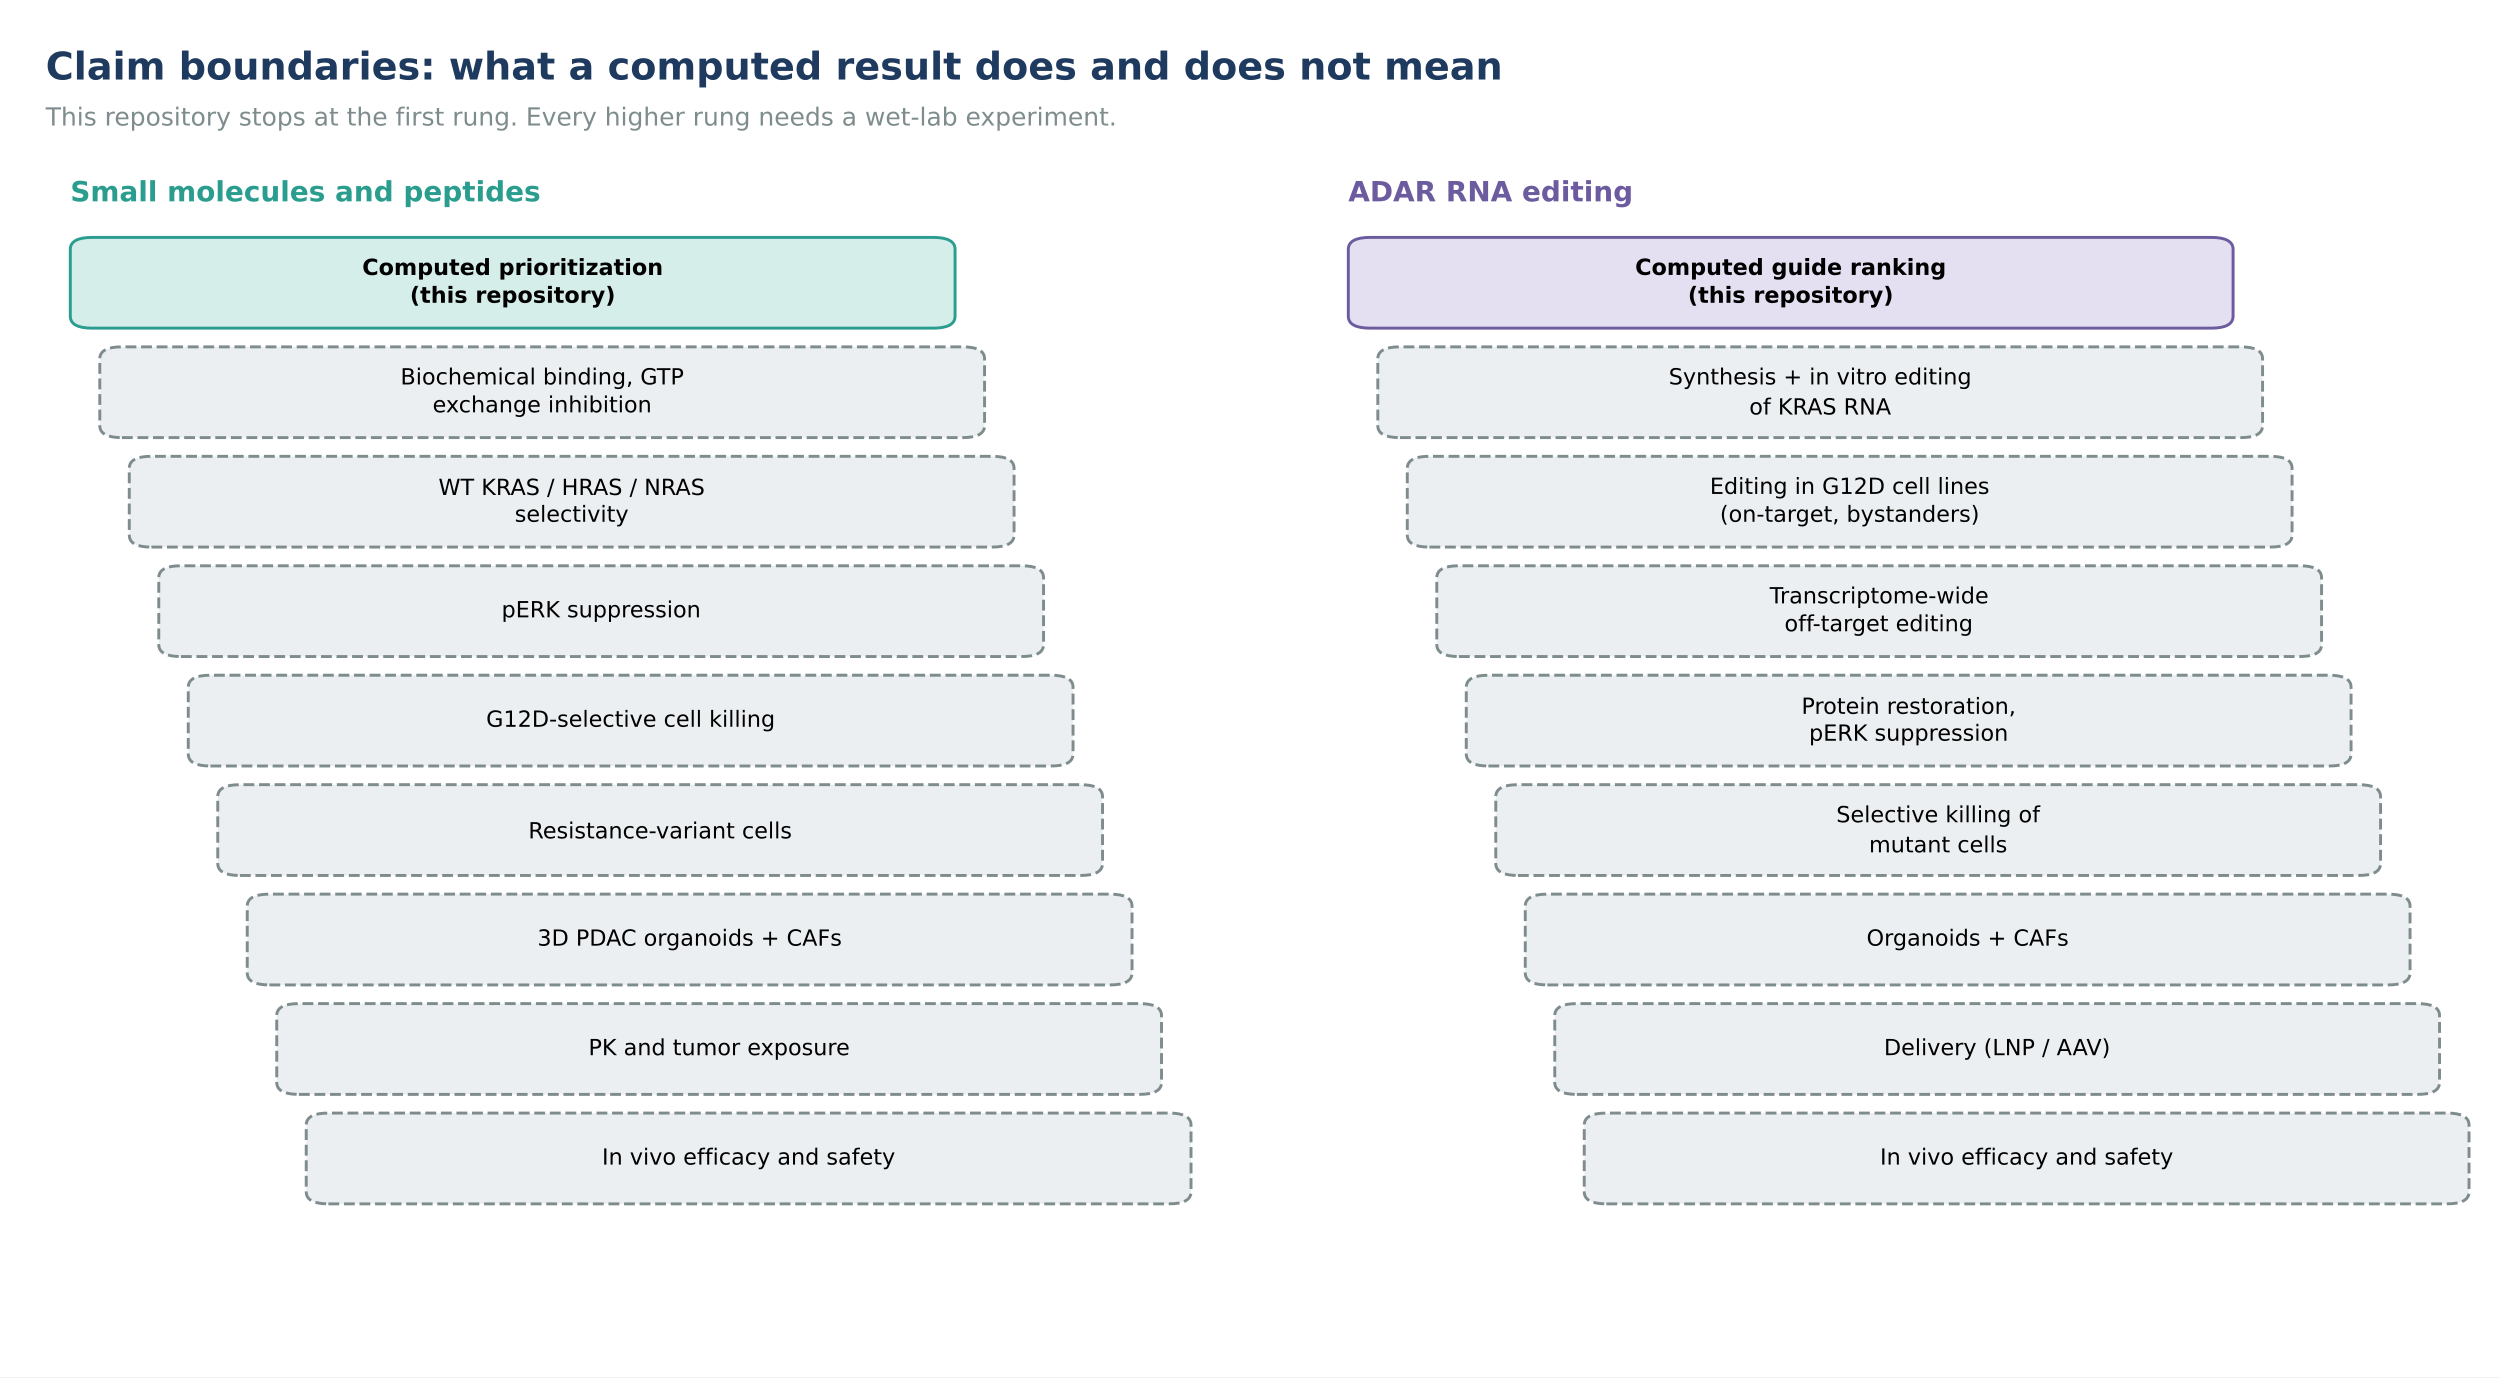
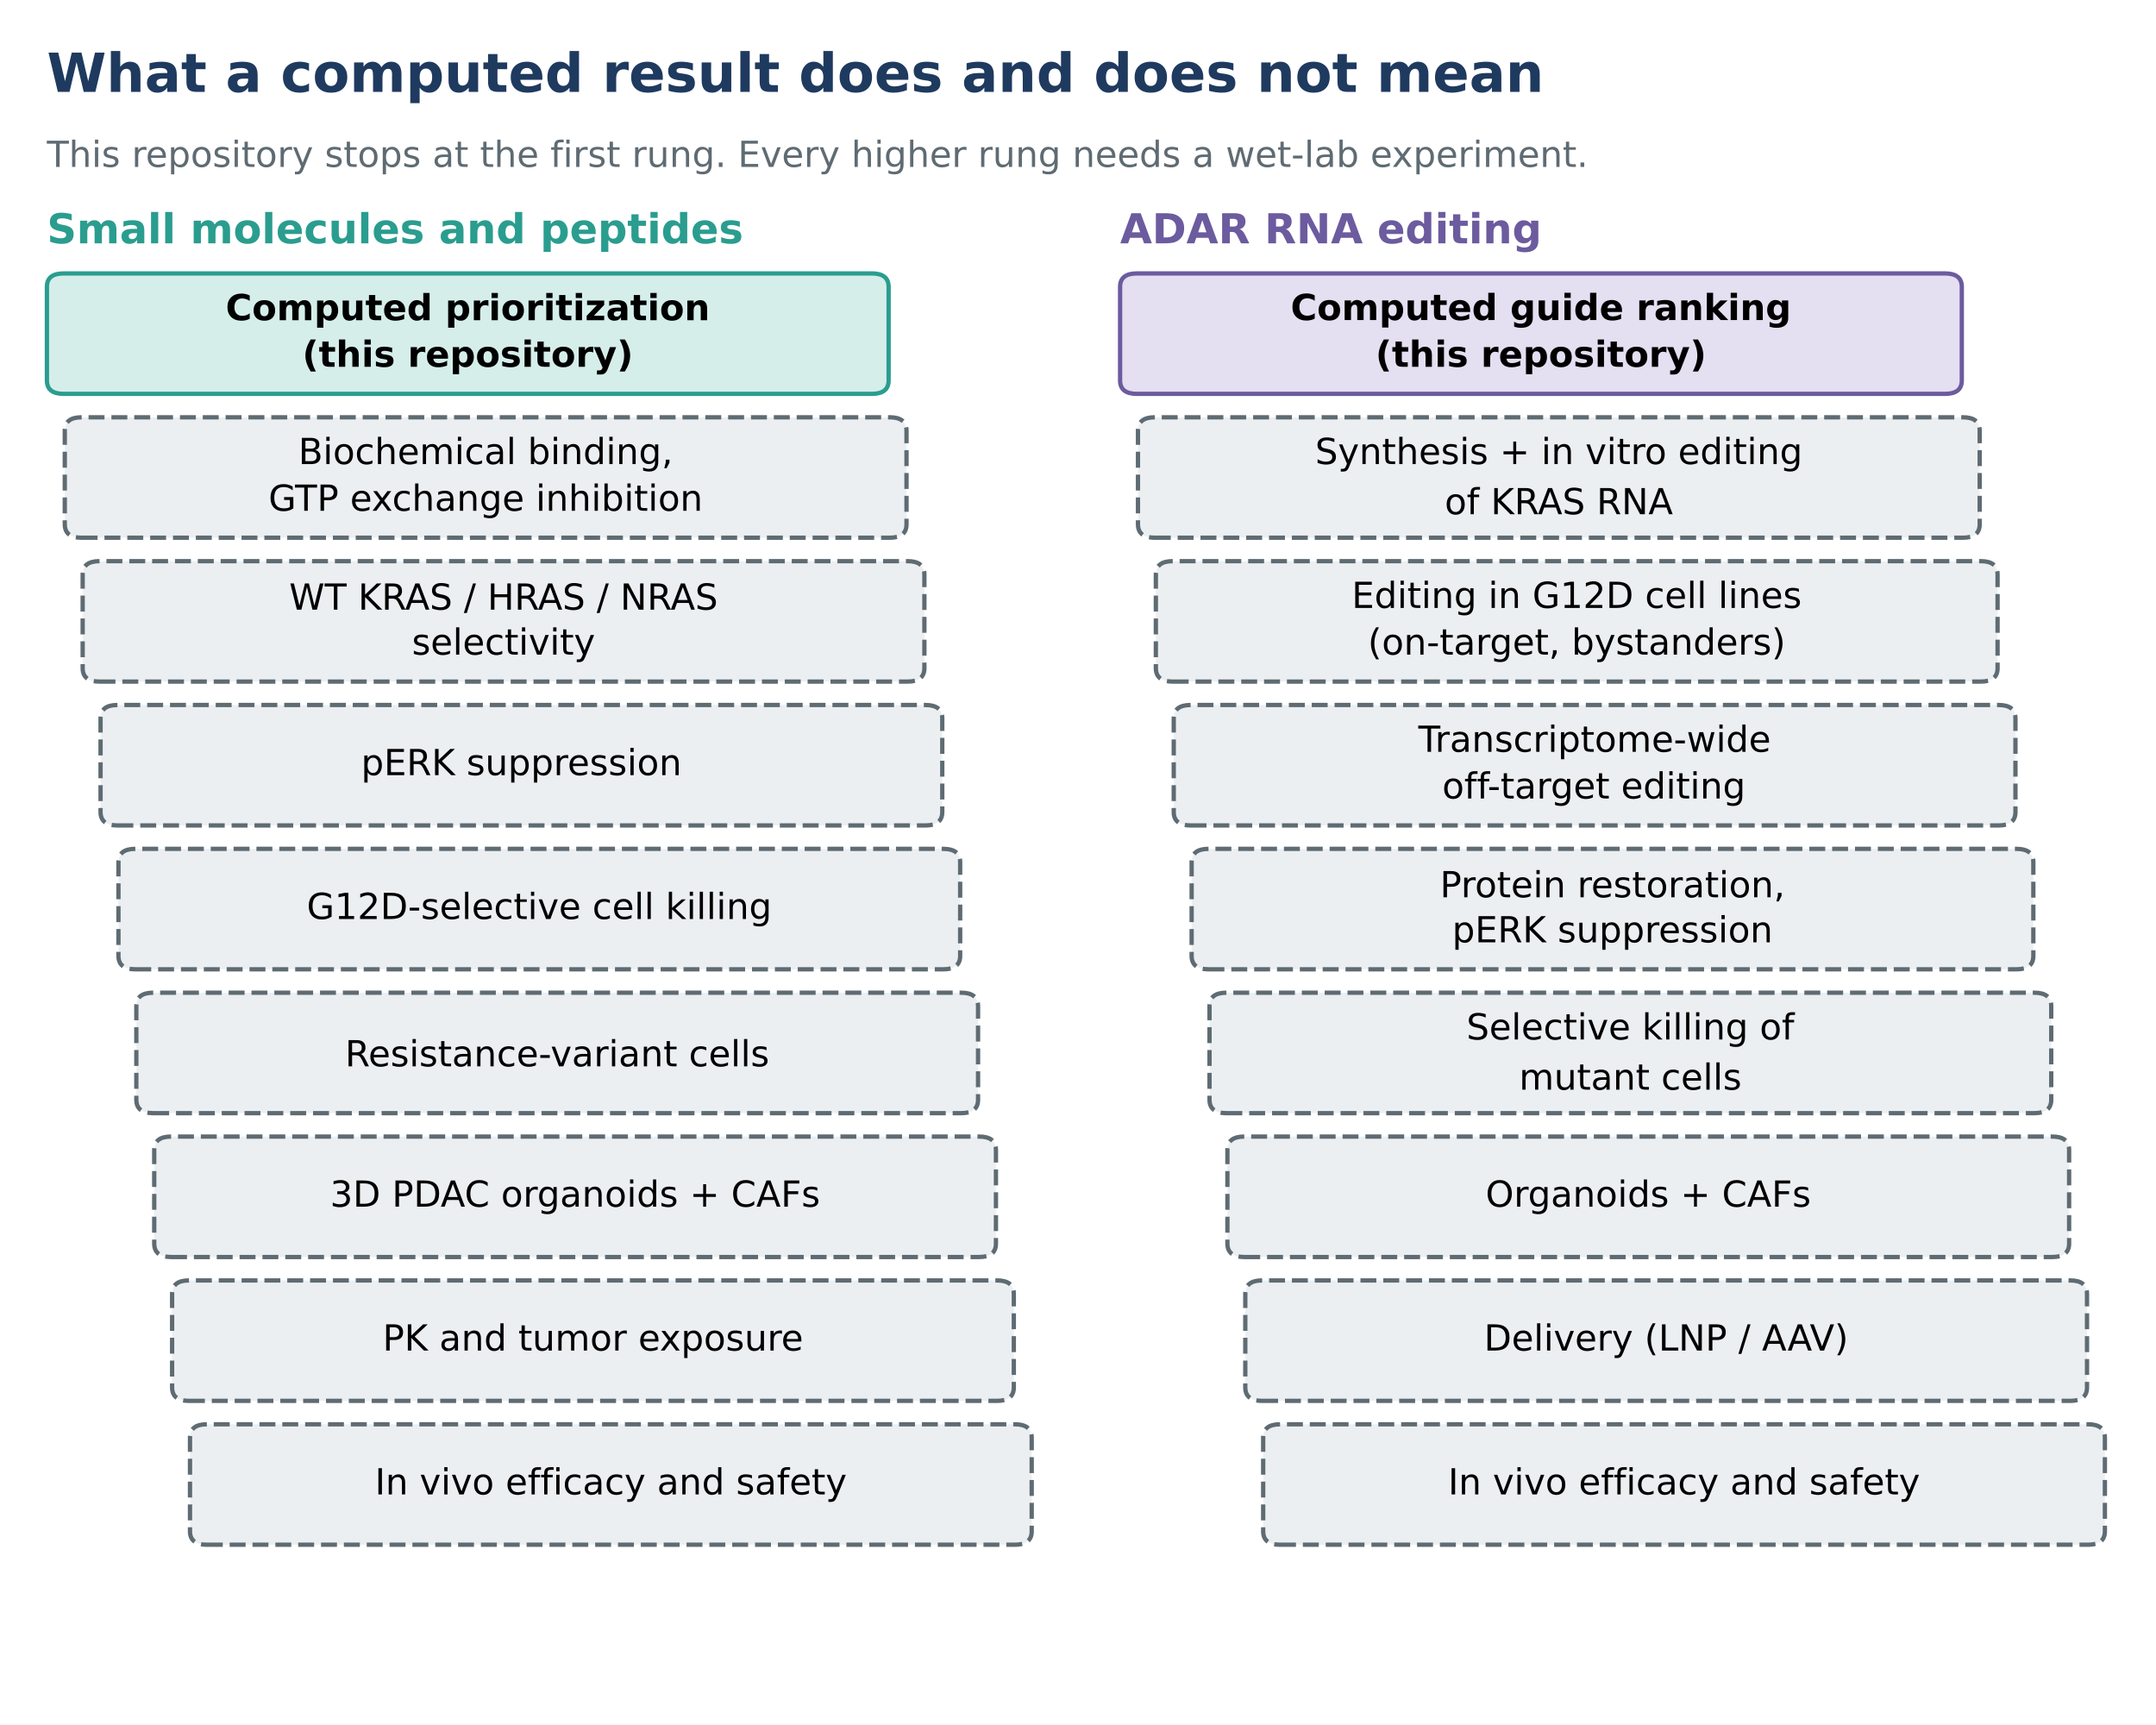
- <svg xmlns="http://www.w3.org/2000/svg" width="851.4pt" height="469.008pt" viewBox="0 0 851.4 469.008" version="1.1">
+ <svg xmlns="http://www.w3.org/2000/svg" width="600.3pt" height="480.096pt" viewBox="0 0 600.3 480.096" version="1.1">
  <defs>
    <style type="text/css">*{stroke-linejoin: round; stroke-linecap: butt}</style>
  </defs>
  <g id="figure_1">
    <g id="patch_1">
-       <path d="M 0 469.008  L 851.4 469.008  L 851.4 -0  L 0 -0  z " style="fill: #ffffff" />
+       <path d="M 0 480.096  L 600.3 480.096  L 600.3 0  L 0 0  z " style="fill: #ffffff" />
    </g>
    <g id="axes_1">
      <g id="patch_2">
-         <path d="M 31.473 111.76  L 317.727 111.76  Q 325.26 111.76 325.26 107.668  L 325.26 84.938  Q 325.26 80.846 317.727 80.846  L 31.473 80.846  Q 23.94 80.846 23.94 84.938  L 23.94 107.668  Q 23.94 111.76 31.473 111.76  z " clip-path="url(#pd6d2e17549)" style="fill: #d5eeea; stroke: #2a9d8f; stroke-linejoin: miter" />
+         <path d="M 17.746 109.653  L 242.732 109.653  Q 247.419 109.653 247.419 105.928  L 247.419 79.849  Q 247.419 76.123 242.732 76.123  L 17.746 76.123  Q 13.059 76.123 13.059 79.849  L 13.059 105.928  Q 13.059 109.653 17.746 109.653  z " clip-path="url(#pb7a1d45a79)" style="fill: #d5eeea; stroke: #2a9d8f; stroke-width: 1.2; stroke-linejoin: miter" />
      </g>
      <g id="patch_3">
-         <path d="M 466.713 111.76  L 752.967 111.76  Q 760.5 111.76 760.5 107.668  L 760.5 84.938  Q 760.5 80.846 752.967 80.846  L 466.713 80.846  Q 459.18 80.846 459.18 84.938  L 459.18 107.668  Q 459.18 111.76 466.713 111.76  z " clip-path="url(#pd6d2e17549)" style="fill: #e4dff1; stroke: #6c5b9e; stroke-linejoin: miter" />
+         <path d="M 316.555 109.653  L 541.541 109.653  Q 546.228 109.653 546.228 105.928  L 546.228 79.849  Q 546.228 76.123 541.541 76.123  L 316.555 76.123  Q 311.868 76.123 311.868 79.849  L 311.868 105.928  Q 311.868 109.653 316.555 109.653  z " clip-path="url(#pb7a1d45a79)" style="fill: #e4dff1; stroke: #6c5b9e; stroke-width: 1.2; stroke-linejoin: miter" />
      </g>
      <g id="patch_4">
-         <path d="M 41.517 149.038  L 327.771 149.038  Q 335.304 149.038 335.304 144.946  L 335.304 122.216  Q 335.304 118.124 327.771 118.124  L 41.517 118.124  Q 33.984 118.124 33.984 122.216  L 33.984 144.946  Q 33.984 149.038 41.517 149.038  z " clip-path="url(#pd6d2e17549)" style="fill: #eceff1; stroke-dasharray: 3.7,1.6; stroke-dashoffset: 0; stroke: #7f8c8d; stroke-linejoin: miter" />
+         <path d="M 22.726 149.703  L 247.712 149.703  Q 252.399 149.703 252.399 145.977  L 252.399 119.898  Q 252.399 116.173 247.712 116.173  L 22.726 116.173  Q 18.039 116.173 18.039 119.898  L 18.039 145.977  Q 18.039 149.703 22.726 149.703  z " clip-path="url(#pb7a1d45a79)" style="fill: #eceff1; stroke-dasharray: 4.44,1.92; stroke-dashoffset: 0; stroke: #5f6b73; stroke-width: 1.2; stroke-linejoin: miter" />
      </g>
      <g id="patch_5">
-         <path d="M 476.757 149.038  L 763.011 149.038  Q 770.544 149.038 770.544 144.946  L 770.544 122.216  Q 770.544 118.124 763.011 118.124  L 476.757 118.124  Q 469.224 118.124 469.224 122.216  L 469.224 144.946  Q 469.224 149.038 476.757 149.038  z " clip-path="url(#pd6d2e17549)" style="fill: #eceff1; stroke-dasharray: 3.7,1.6; stroke-dashoffset: 0; stroke: #7f8c8d; stroke-linejoin: miter" />
+         <path d="M 321.535 149.703  L 546.521 149.703  Q 551.208 149.703 551.208 145.977  L 551.208 119.898  Q 551.208 116.173 546.521 116.173  L 321.535 116.173  Q 316.848 116.173 316.848 119.898  L 316.848 145.977  Q 316.848 149.703 321.535 149.703  z " clip-path="url(#pb7a1d45a79)" style="fill: #eceff1; stroke-dasharray: 4.44,1.92; stroke-dashoffset: 0; stroke: #5f6b73; stroke-width: 1.2; stroke-linejoin: miter" />
      </g>
      <g id="patch_6">
-         <path d="M 51.561 186.316  L 337.815 186.316  Q 345.348 186.316 345.348 182.224  L 345.348 159.494  Q 345.348 155.402 337.815 155.402  L 51.561 155.402  Q 44.028 155.402 44.028 159.494  L 44.028 182.224  Q 44.028 186.316 51.561 186.316  z " clip-path="url(#pd6d2e17549)" style="fill: #eceff1; stroke-dasharray: 3.7,1.6; stroke-dashoffset: 0; stroke: #7f8c8d; stroke-linejoin: miter" />
+         <path d="M 27.706 189.753  L 252.692 189.753  Q 257.379 189.753 257.379 186.027  L 257.379 159.948  Q 257.379 156.223 252.692 156.223  L 27.706 156.223  Q 23.019 156.223 23.019 159.948  L 23.019 186.027  Q 23.019 189.753 27.706 189.753  z " clip-path="url(#pb7a1d45a79)" style="fill: #eceff1; stroke-dasharray: 4.44,1.92; stroke-dashoffset: 0; stroke: #5f6b73; stroke-width: 1.2; stroke-linejoin: miter" />
      </g>
      <g id="patch_7">
-         <path d="M 486.801 186.316  L 773.055 186.316  Q 780.588 186.316 780.588 182.224  L 780.588 159.494  Q 780.588 155.402 773.055 155.402  L 486.801 155.402  Q 479.268 155.402 479.268 159.494  L 479.268 182.224  Q 479.268 186.316 486.801 186.316  z " clip-path="url(#pd6d2e17549)" style="fill: #eceff1; stroke-dasharray: 3.7,1.6; stroke-dashoffset: 0; stroke: #7f8c8d; stroke-linejoin: miter" />
+         <path d="M 326.515 189.753  L 551.501 189.753  Q 556.188 189.753 556.188 186.027  L 556.188 159.948  Q 556.188 156.223 551.501 156.223  L 326.515 156.223  Q 321.828 156.223 321.828 159.948  L 321.828 186.027  Q 321.828 189.753 326.515 189.753  z " clip-path="url(#pb7a1d45a79)" style="fill: #eceff1; stroke-dasharray: 4.44,1.92; stroke-dashoffset: 0; stroke: #5f6b73; stroke-width: 1.2; stroke-linejoin: miter" />
      </g>
      <g id="patch_8">
-         <path d="M 61.605 223.593  L 347.859 223.593  Q 355.392 223.593 355.392 219.502  L 355.392 196.772  Q 355.392 192.68 347.859 192.68  L 61.605 192.68  Q 54.072 192.68 54.072 196.772  L 54.072 219.502  Q 54.072 223.593 61.605 223.593  z " clip-path="url(#pd6d2e17549)" style="fill: #eceff1; stroke-dasharray: 3.7,1.6; stroke-dashoffset: 0; stroke: #7f8c8d; stroke-linejoin: miter" />
+         <path d="M 32.687 229.803  L 257.672 229.803  Q 262.359 229.803 262.359 226.077  L 262.359 199.998  Q 262.359 196.273 257.672 196.273  L 32.687 196.273  Q 27.999 196.273 27.999 199.998  L 27.999 226.077  Q 27.999 229.803 32.687 229.803  z " clip-path="url(#pb7a1d45a79)" style="fill: #eceff1; stroke-dasharray: 4.44,1.92; stroke-dashoffset: 0; stroke: #5f6b73; stroke-width: 1.2; stroke-linejoin: miter" />
      </g>
      <g id="patch_9">
-         <path d="M 496.845 223.593  L 783.099 223.593  Q 790.632 223.593 790.632 219.502  L 790.632 196.772  Q 790.632 192.68 783.099 192.68  L 496.845 192.68  Q 489.312 192.68 489.312 196.772  L 489.312 219.502  Q 489.312 223.593 496.845 223.593  z " clip-path="url(#pd6d2e17549)" style="fill: #eceff1; stroke-dasharray: 3.7,1.6; stroke-dashoffset: 0; stroke: #7f8c8d; stroke-linejoin: miter" />
+         <path d="M 331.496 229.803  L 556.481 229.803  Q 561.168 229.803 561.168 226.077  L 561.168 199.998  Q 561.168 196.273 556.481 196.273  L 331.496 196.273  Q 326.808 196.273 326.808 199.998  L 326.808 226.077  Q 326.808 229.803 331.496 229.803  z " clip-path="url(#pb7a1d45a79)" style="fill: #eceff1; stroke-dasharray: 4.44,1.92; stroke-dashoffset: 0; stroke: #5f6b73; stroke-width: 1.2; stroke-linejoin: miter" />
      </g>
      <g id="patch_10">
-         <path d="M 71.649 260.871  L 357.903 260.871  Q 365.436 260.871 365.436 256.78  L 365.436 234.049  Q 365.436 229.958 357.903 229.958  L 71.649 229.958  Q 64.116 229.958 64.116 234.049  L 64.116 256.78  Q 64.116 260.871 71.649 260.871  z " clip-path="url(#pd6d2e17549)" style="fill: #eceff1; stroke-dasharray: 3.7,1.6; stroke-dashoffset: 0; stroke: #7f8c8d; stroke-linejoin: miter" />
+         <path d="M 37.667 269.853  L 262.652 269.853  Q 267.34 269.853 267.34 266.127  L 267.34 240.048  Q 267.34 236.322 262.652 236.322  L 37.667 236.322  Q 32.98 236.322 32.98 240.048  L 32.98 266.127  Q 32.98 269.853 37.667 269.853  z " clip-path="url(#pb7a1d45a79)" style="fill: #eceff1; stroke-dasharray: 4.44,1.92; stroke-dashoffset: 0; stroke: #5f6b73; stroke-width: 1.2; stroke-linejoin: miter" />
      </g>
      <g id="patch_11">
-         <path d="M 506.889 260.871  L 793.143 260.871  Q 800.676 260.871 800.676 256.78  L 800.676 234.049  Q 800.676 229.958 793.143 229.958  L 506.889 229.958  Q 499.356 229.958 499.356 234.049  L 499.356 256.78  Q 499.356 260.871 506.889 260.871  z " clip-path="url(#pd6d2e17549)" style="fill: #eceff1; stroke-dasharray: 3.7,1.6; stroke-dashoffset: 0; stroke: #7f8c8d; stroke-linejoin: miter" />
+         <path d="M 336.476 269.853  L 561.461 269.853  Q 566.149 269.853 566.149 266.127  L 566.149 240.048  Q 566.149 236.322 561.461 236.322  L 336.476 236.322  Q 331.789 236.322 331.789 240.048  L 331.789 266.127  Q 331.789 269.853 336.476 269.853  z " clip-path="url(#pb7a1d45a79)" style="fill: #eceff1; stroke-dasharray: 4.44,1.92; stroke-dashoffset: 0; stroke: #5f6b73; stroke-width: 1.2; stroke-linejoin: miter" />
      </g>
      <g id="patch_12">
-         <path d="M 81.693 298.149  L 367.947 298.149  Q 375.48 298.149 375.48 294.058  L 375.48 271.327  Q 375.48 267.236 367.947 267.236  L 81.693 267.236  Q 74.16 267.236 74.16 271.327  L 74.16 294.058  Q 74.16 298.149 81.693 298.149  z " clip-path="url(#pd6d2e17549)" style="fill: #eceff1; stroke-dasharray: 3.7,1.6; stroke-dashoffset: 0; stroke: #7f8c8d; stroke-linejoin: miter" />
+         <path d="M 42.647 309.902  L 267.633 309.902  Q 272.32 309.902 272.32 306.177  L 272.32 280.098  Q 272.32 276.372 267.633 276.372  L 42.647 276.372  Q 37.96 276.372 37.96 280.098  L 37.96 306.177  Q 37.96 309.902 42.647 309.902  z " clip-path="url(#pb7a1d45a79)" style="fill: #eceff1; stroke-dasharray: 4.44,1.92; stroke-dashoffset: 0; stroke: #5f6b73; stroke-width: 1.2; stroke-linejoin: miter" />
      </g>
      <g id="patch_13">
-         <path d="M 516.933 298.149  L 803.187 298.149  Q 810.72 298.149 810.72 294.058  L 810.72 271.327  Q 810.72 267.236 803.187 267.236  L 516.933 267.236  Q 509.4 267.236 509.4 271.327  L 509.4 294.058  Q 509.4 298.149 516.933 298.149  z " clip-path="url(#pd6d2e17549)" style="fill: #eceff1; stroke-dasharray: 3.7,1.6; stroke-dashoffset: 0; stroke: #7f8c8d; stroke-linejoin: miter" />
+         <path d="M 341.456 309.902  L 566.442 309.902  Q 571.129 309.902 571.129 306.177  L 571.129 280.098  Q 571.129 276.372 566.442 276.372  L 341.456 276.372  Q 336.769 276.372 336.769 280.098  L 336.769 306.177  Q 336.769 309.902 341.456 309.902  z " clip-path="url(#pb7a1d45a79)" style="fill: #eceff1; stroke-dasharray: 4.44,1.92; stroke-dashoffset: 0; stroke: #5f6b73; stroke-width: 1.2; stroke-linejoin: miter" />
      </g>
      <g id="patch_14">
-         <path d="M 91.737 335.427  L 377.991 335.427  Q 385.524 335.427 385.524 331.336  L 385.524 308.605  Q 385.524 304.514 377.991 304.514  L 91.737 304.514  Q 84.204 304.514 84.204 308.605  L 84.204 331.336  Q 84.204 335.427 91.737 335.427  z " clip-path="url(#pd6d2e17549)" style="fill: #eceff1; stroke-dasharray: 3.7,1.6; stroke-dashoffset: 0; stroke: #7f8c8d; stroke-linejoin: miter" />
+         <path d="M 47.627 349.952  L 272.613 349.952  Q 277.3 349.952 277.3 346.227  L 277.3 320.148  Q 277.3 316.422 272.613 316.422  L 47.627 316.422  Q 42.94 316.422 42.94 320.148  L 42.94 346.227  Q 42.94 349.952 47.627 349.952  z " clip-path="url(#pb7a1d45a79)" style="fill: #eceff1; stroke-dasharray: 4.44,1.92; stroke-dashoffset: 0; stroke: #5f6b73; stroke-width: 1.2; stroke-linejoin: miter" />
      </g>
      <g id="patch_15">
-         <path d="M 526.977 335.427  L 813.231 335.427  Q 820.764 335.427 820.764 331.336  L 820.764 308.605  Q 820.764 304.514 813.231 304.514  L 526.977 304.514  Q 519.444 304.514 519.444 308.605  L 519.444 331.336  Q 519.444 335.427 526.977 335.427  z " clip-path="url(#pd6d2e17549)" style="fill: #eceff1; stroke-dasharray: 3.7,1.6; stroke-dashoffset: 0; stroke: #7f8c8d; stroke-linejoin: miter" />
+         <path d="M 346.436 349.952  L 571.422 349.952  Q 576.109 349.952 576.109 346.227  L 576.109 320.148  Q 576.109 316.422 571.422 316.422  L 346.436 316.422  Q 341.749 316.422 341.749 320.148  L 341.749 346.227  Q 341.749 349.952 346.436 349.952  z " clip-path="url(#pb7a1d45a79)" style="fill: #eceff1; stroke-dasharray: 4.44,1.92; stroke-dashoffset: 0; stroke: #5f6b73; stroke-width: 1.2; stroke-linejoin: miter" />
      </g>
      <g id="patch_16">
-         <path d="M 101.781 372.705  L 388.035 372.705  Q 395.568 372.705 395.568 368.613  L 395.568 345.883  Q 395.568 341.791 388.035 341.791  L 101.781 341.791  Q 94.248 341.791 94.248 345.883  L 94.248 368.613  Q 94.248 372.705 101.781 372.705  z " clip-path="url(#pd6d2e17549)" style="fill: #eceff1; stroke-dasharray: 3.7,1.6; stroke-dashoffset: 0; stroke: #7f8c8d; stroke-linejoin: miter" />
+         <path d="M 52.607 390.002  L 277.593 390.002  Q 282.28 390.002 282.28 386.277  L 282.28 360.198  Q 282.28 356.472 277.593 356.472  L 52.607 356.472  Q 47.92 356.472 47.92 360.198  L 47.92 386.277  Q 47.92 390.002 52.607 390.002  z " clip-path="url(#pb7a1d45a79)" style="fill: #eceff1; stroke-dasharray: 4.44,1.92; stroke-dashoffset: 0; stroke: #5f6b73; stroke-width: 1.2; stroke-linejoin: miter" />
      </g>
      <g id="patch_17">
-         <path d="M 537.021 372.705  L 823.275 372.705  Q 830.808 372.705 830.808 368.613  L 830.808 345.883  Q 830.808 341.791 823.275 341.791  L 537.021 341.791  Q 529.488 341.791 529.488 345.883  L 529.488 368.613  Q 529.488 372.705 537.021 372.705  z " clip-path="url(#pd6d2e17549)" style="fill: #eceff1; stroke-dasharray: 3.7,1.6; stroke-dashoffset: 0; stroke: #7f8c8d; stroke-linejoin: miter" />
+         <path d="M 351.416 390.002  L 576.402 390.002  Q 581.089 390.002 581.089 386.277  L 581.089 360.198  Q 581.089 356.472 576.402 356.472  L 351.416 356.472  Q 346.729 356.472 346.729 360.198  L 346.729 386.277  Q 346.729 390.002 351.416 390.002  z " clip-path="url(#pb7a1d45a79)" style="fill: #eceff1; stroke-dasharray: 4.44,1.92; stroke-dashoffset: 0; stroke: #5f6b73; stroke-width: 1.2; stroke-linejoin: miter" />
      </g>
      <g id="patch_18">
-         <path d="M 111.825 409.983  L 398.079 409.983  Q 405.612 409.983 405.612 405.891  L 405.612 383.161  Q 405.612 379.069 398.079 379.069  L 111.825 379.069  Q 104.292 379.069 104.292 383.161  L 104.292 405.891  Q 104.292 409.983 111.825 409.983  z " clip-path="url(#pd6d2e17549)" style="fill: #eceff1; stroke-dasharray: 3.7,1.6; stroke-dashoffset: 0; stroke: #7f8c8d; stroke-linejoin: miter" />
+         <path d="M 57.587 430.052  L 282.573 430.052  Q 287.26 430.052 287.26 426.326  L 287.26 400.247  Q 287.26 396.522 282.573 396.522  L 57.587 396.522  Q 52.9 396.522 52.9 400.247  L 52.9 426.326  Q 52.9 430.052 57.587 430.052  z " clip-path="url(#pb7a1d45a79)" style="fill: #eceff1; stroke-dasharray: 4.44,1.92; stroke-dashoffset: 0; stroke: #5f6b73; stroke-width: 1.2; stroke-linejoin: miter" />
      </g>
      <g id="patch_19">
-         <path d="M 547.065 409.983  L 833.319 409.983  Q 840.852 409.983 840.852 405.891  L 840.852 383.161  Q 840.852 379.069 833.319 379.069  L 547.065 379.069  Q 539.532 379.069 539.532 383.161  L 539.532 405.891  Q 539.532 409.983 547.065 409.983  z " clip-path="url(#pd6d2e17549)" style="fill: #eceff1; stroke-dasharray: 3.7,1.6; stroke-dashoffset: 0; stroke: #7f8c8d; stroke-linejoin: miter" />
+         <path d="M 356.396 430.052  L 581.382 430.052  Q 586.069 430.052 586.069 426.326  L 586.069 400.247  Q 586.069 396.522 581.382 396.522  L 356.396 396.522  Q 351.709 396.522 351.709 400.247  L 351.709 426.326  Q 351.709 430.052 356.396 430.052  z " clip-path="url(#pb7a1d45a79)" style="fill: #eceff1; stroke-dasharray: 4.44,1.92; stroke-dashoffset: 0; stroke: #5f6b73; stroke-width: 1.2; stroke-linejoin: miter" />
      </g>
      <g id="text_1">
-         <text style="font-weight: 700; font-size: 13px; font-family: 'DejaVu Sans'; text-anchor: start; fill: #1f3a5f" x="15.57" y="27.079" transform="rotate(-0 15.57 27.07934)">Claim boundaries: what a computed result does and does not mean</text>
+         <text style="font-weight: 700; font-size: 15px; font-family: 'DejaVu Sans'; text-anchor: start; fill: #1f3a5f" x="13.059" y="25.583" transform="rotate(-0 13.059 25.5831)">What a computed result does and does not mean</text>
      </g>
      <g id="text_2">
-         <text style="font-size: 8.5px; font-family: 'DejaVu Sans'; text-anchor: start; fill: #7f8c8d" x="15.57" y="42.754" transform="rotate(-0 15.57 42.75358)">This repository stops at the first rung. Every higher rung needs a wet-lab experiment.</text>
+         <text style="font-size: 10px; font-family: 'DejaVu Sans'; text-anchor: start; fill: #5f6b73" x="13.059" y="46.466" transform="rotate(-0 13.059 46.46576)">This repository stops at the first rung. Every higher rung needs a wet-lab experiment.</text>
      </g>
      <g id="text_3">
-         <text style="font-weight: 700; font-size: 7.6px; font-family: 'DejaVu Sans'" transform="translate(123.3653 93.65029)">Computed prioritization</text>
-         <text style="font-weight: 700; font-size: 7.6px; font-family: 'DejaVu Sans'" transform="translate(139.5937 103.1206)">(this repository)</text>
+         <text style="font-weight: 700; font-size: 11.5px; font-family: 'DejaVu Sans'; text-anchor: start; fill: #2a9d8f" x="13.059" y="67.74" transform="rotate(-0 13.059 67.74048)">Small molecules and peptides</text>
      </g>
      <g id="text_4">
-         <text style="font-weight: 700; font-size: 7.6px; font-family: 'DejaVu Sans'" transform="translate(556.8727 93.6206)">Computed guide ranking</text>
-         <text style="font-weight: 700; font-size: 7.6px; font-family: 'DejaVu Sans'" transform="translate(574.8337 103.1206)">(this repository)</text>
+         <text style="font-weight: 700; font-size: 11.5px; font-family: 'DejaVu Sans'; text-anchor: start; fill: #6c5b9e" x="311.868" y="67.74" transform="rotate(-0 311.868 67.74048)">ADAR RNA editing</text>
      </g>
      <g id="text_5">
-         <text style="font-size: 7.6px; font-family: 'DejaVu Sans'" transform="translate(136.3798 130.9281)">Biochemical binding, GTP</text>
-         <text style="font-size: 7.6px; font-family: 'DejaVu Sans'" transform="translate(147.3221 140.4281)">exchange inhibition</text>
+         <text style="font-weight: 700; font-size: 10px; font-family: 'DejaVu Sans'" transform="translate(62.82494 89.14744)">Computed prioritization</text>
+         <text style="font-weight: 700; font-size: 10px; font-family: 'DejaVu Sans'" transform="translate(84.17806 102.1084)">(this repository)</text>
      </g>
      <g id="text_6">
-         <text style="font-size: 7.6px; font-family: 'DejaVu Sans'" transform="translate(568.3138 130.9281)">Synthesis + in vitro editing</text>
-         <text style="font-size: 7.6px; font-family: 'DejaVu Sans'" transform="translate(595.7326 141.1644)">of KRAS RNA</text>
+         <text style="font-weight: 700; font-size: 10px; font-family: 'DejaVu Sans'" transform="translate(359.3542 89.10838)">Computed guide ranking</text>
+         <text style="font-weight: 700; font-size: 10px; font-family: 'DejaVu Sans'" transform="translate(382.9871 102.1084)">(this repository)</text>
      </g>
      <g id="text_7">
-         <text style="font-size: 7.6px; font-family: 'DejaVu Sans'" transform="translate(149.3231 168.5765)">WT KRAS / HRAS / NRAS</text>
-         <text style="font-size: 7.6px; font-family: 'DejaVu Sans'" transform="translate(175.2979 177.706)">selectivity</text>
+         <text style="font-size: 10px; font-family: 'DejaVu Sans'" transform="translate(83.06759 129.1973)">Biochemical binding,</text>
+         <text style="font-size: 10px; font-family: 'DejaVu Sans'" transform="translate(74.75743 142.1973)">GTP exchange inhibition</text>
      </g>
      <g id="text_8">
-         <text style="font-size: 7.6px; font-family: 'DejaVu Sans'" transform="translate(582.3158 168.206)">Editing in G12D cell lines</text>
-         <text style="font-size: 7.6px; font-family: 'DejaVu Sans'" transform="translate(585.7287 177.706)">(on-target, bystanders)</text>
+         <text style="font-size: 10px; font-family: 'DejaVu Sans'" transform="translate(366.1727 129.1973)">Synthesis + in vitro editing</text>
+         <text style="font-size: 10px; font-family: 'DejaVu Sans'" transform="translate(402.25 143.166)">of KRAS RNA</text>
      </g>
      <g id="text_9">
-         <text style="font-size: 7.6px; font-family: 'DejaVu Sans'; text-anchor: middle" x="204.732" y="210.234" transform="rotate(-0 204.732 210.2339)">pERK suppression</text>
+         <text style="font-size: 10px; font-family: 'DejaVu Sans'" transform="translate(80.50867 169.7347)">WT KRAS / HRAS / NRAS</text>
+         <text style="font-size: 10px; font-family: 'DejaVu Sans'" transform="translate(114.686 182.2472)">selectivity</text>
      </g>
      <g id="text_10">
-         <text style="font-size: 7.6px; font-family: 'DejaVu Sans'" transform="translate(602.672 205.4839)">Transcriptome-wide</text>
-         <text style="font-size: 7.6px; font-family: 'DejaVu Sans'" transform="translate(607.7237 214.9839)">off-target editing</text>
+         <text style="font-size: 10px; font-family: 'DejaVu Sans'" transform="translate(376.3606 169.2472)">Editing in G12D cell lines</text>
+         <text style="font-size: 10px; font-family: 'DejaVu Sans'" transform="translate(380.8513 182.2472)">(on-target, bystanders)</text>
      </g>
      <g id="text_11">
-         <text style="font-size: 7.6px; font-family: 'DejaVu Sans'; text-anchor: middle" x="214.776" y="247.512" transform="rotate(-0 214.776 247.5117)">G12D-selective cell killing</text>
+         <text style="font-size: 10px; font-family: 'DejaVu Sans'; text-anchor: middle" x="145.179" y="215.797" transform="rotate(-0 145.1795 215.797)">pERK suppression</text>
      </g>
      <g id="text_12">
-         <text style="font-size: 7.6px; font-family: 'DejaVu Sans'" transform="translate(613.4998 243.1102)">Protein restoration,</text>
-         <text style="font-size: 7.6px; font-family: 'DejaVu Sans'" transform="translate(616.085 252.2617)">pERK suppression</text>
+         <text style="font-size: 10px; font-family: 'DejaVu Sans'" transform="translate(394.9095 209.297)">Transcriptome-wide</text>
+         <text style="font-size: 10px; font-family: 'DejaVu Sans'" transform="translate(401.5564 222.297)">off-target editing</text>
      </g>
      <g id="text_13">
-         <text style="font-size: 7.6px; font-family: 'DejaVu Sans'; text-anchor: middle" x="224.82" y="285.526" transform="rotate(-0 224.82 285.5258)">Resistance-variant cells</text>
+         <text style="font-size: 10px; font-family: 'DejaVu Sans'; text-anchor: middle" x="150.16" y="255.847" transform="rotate(-0 150.1596 255.8469)">G12D-selective cell killing</text>
      </g>
      <g id="text_14">
-         <text style="font-size: 7.6px; font-family: 'DejaVu Sans'" transform="translate(625.3713 280.0396)">Selective killing of</text>
-         <text style="font-size: 7.6px; font-family: 'DejaVu Sans'" transform="translate(636.5077 290.2758)">mutant cells</text>
+         <text style="font-size: 10px; font-family: 'DejaVu Sans'" transform="translate(400.9209 249.8055)">Protein restoration,</text>
+         <text style="font-size: 10px; font-family: 'DejaVu Sans'" transform="translate(404.3225 262.3469)">pERK suppression</text>
      </g>
      <g id="text_15">
-         <text style="font-size: 7.6px; font-family: 'DejaVu Sans'; text-anchor: middle" x="234.864" y="322.067" transform="rotate(-0 234.864 322.0674)">3D PDAC organoids + CAFs</text>
+         <text style="font-size: 10px; font-family: 'DejaVu Sans'; text-anchor: middle" x="155.14" y="296.865" transform="rotate(-0 155.1397 296.8655)">Resistance-variant cells</text>
      </g>
      <g id="text_16">
-         <text style="font-size: 7.6px; font-family: 'DejaVu Sans'; text-anchor: middle" x="670.104" y="322.067" transform="rotate(-0 670.104 322.0674)">Organoids + CAFs</text>
+         <text style="font-size: 10px; font-family: 'DejaVu Sans'" transform="translate(408.3058 289.3967)">Selective killing of</text>
+         <text style="font-size: 10px; font-family: 'DejaVu Sans'" transform="translate(422.9589 303.3655)">mutant cells</text>
      </g>
      <g id="text_17">
-         <text style="font-size: 7.6px; font-family: 'DejaVu Sans'; text-anchor: middle" x="244.908" y="359.345" transform="rotate(-0 244.908 359.3453)">PK and tumor exposure</text>
+         <text style="font-size: 10px; font-family: 'DejaVu Sans'; text-anchor: middle" x="160.12" y="335.947" transform="rotate(-0 160.1199 335.9466)">3D PDAC organoids + CAFs</text>
      </g>
      <g id="text_18">
-         <text style="font-size: 7.6px; font-family: 'DejaVu Sans'; text-anchor: middle" x="680.148" y="359.345" transform="rotate(-0 680.148 359.3453)">Delivery (LNP / AAV)</text>
+         <text style="font-size: 10px; font-family: 'DejaVu Sans'; text-anchor: middle" x="458.929" y="335.947" transform="rotate(-0 458.9289 335.9466)">Organoids + CAFs</text>
      </g>
      <g id="text_19">
-         <text style="font-size: 7.6px; font-family: 'DejaVu Sans'; text-anchor: middle" x="254.952" y="396.623" transform="rotate(-0 254.952 396.6231)">In vivo efficacy and safety</text>
+         <text style="font-size: 10px; font-family: 'DejaVu Sans'; text-anchor: middle" x="165.1" y="375.996" transform="rotate(-0 165.1001 375.9964)">PK and tumor exposure</text>
      </g>
      <g id="text_20">
-         <text style="font-size: 7.6px; font-family: 'DejaVu Sans'; text-anchor: middle" x="690.192" y="396.623" transform="rotate(-0 690.192 396.6231)">In vivo efficacy and safety</text>
+         <text style="font-size: 10px; font-family: 'DejaVu Sans'; text-anchor: middle" x="463.909" y="375.996" transform="rotate(-0 463.909 375.9964)">Delivery (LNP / AAV)</text>
      </g>
      <g id="text_21">
-         <text style="font-weight: 700; font-size: 9.5px; font-family: 'DejaVu Sans'; text-anchor: start; fill: #2a9d8f" x="23.94" y="68.572" transform="rotate(-0 23.94 68.57208)">Small molecules and peptides</text>
+         <text style="font-size: 10px; font-family: 'DejaVu Sans'; text-anchor: middle" x="170.08" y="416.046" transform="rotate(-0 170.0802 416.0463)">In vivo efficacy and safety</text>
      </g>
      <g id="text_22">
-         <text style="font-weight: 700; font-size: 9.5px; font-family: 'DejaVu Sans'; text-anchor: start; fill: #6c5b9e" x="459.18" y="68.572" transform="rotate(-0 459.18 68.57208)">ADAR RNA editing</text>
+         <text style="font-size: 10px; font-family: 'DejaVu Sans'; text-anchor: middle" x="468.889" y="416.046" transform="rotate(-0 468.8892 416.0463)">In vivo efficacy and safety</text>
      </g>
    </g>
  </g>
  <defs>
-     <clipPath id="pd6d2e17549">
-       <rect x="7.2" y="7.2" width="837" height="454.608" />
+     <clipPath id="pb7a1d45a79">
+       <rect x="7.2" y="7.2" width="585.9" height="465.696" />
    </clipPath>
  </defs>
</svg>
